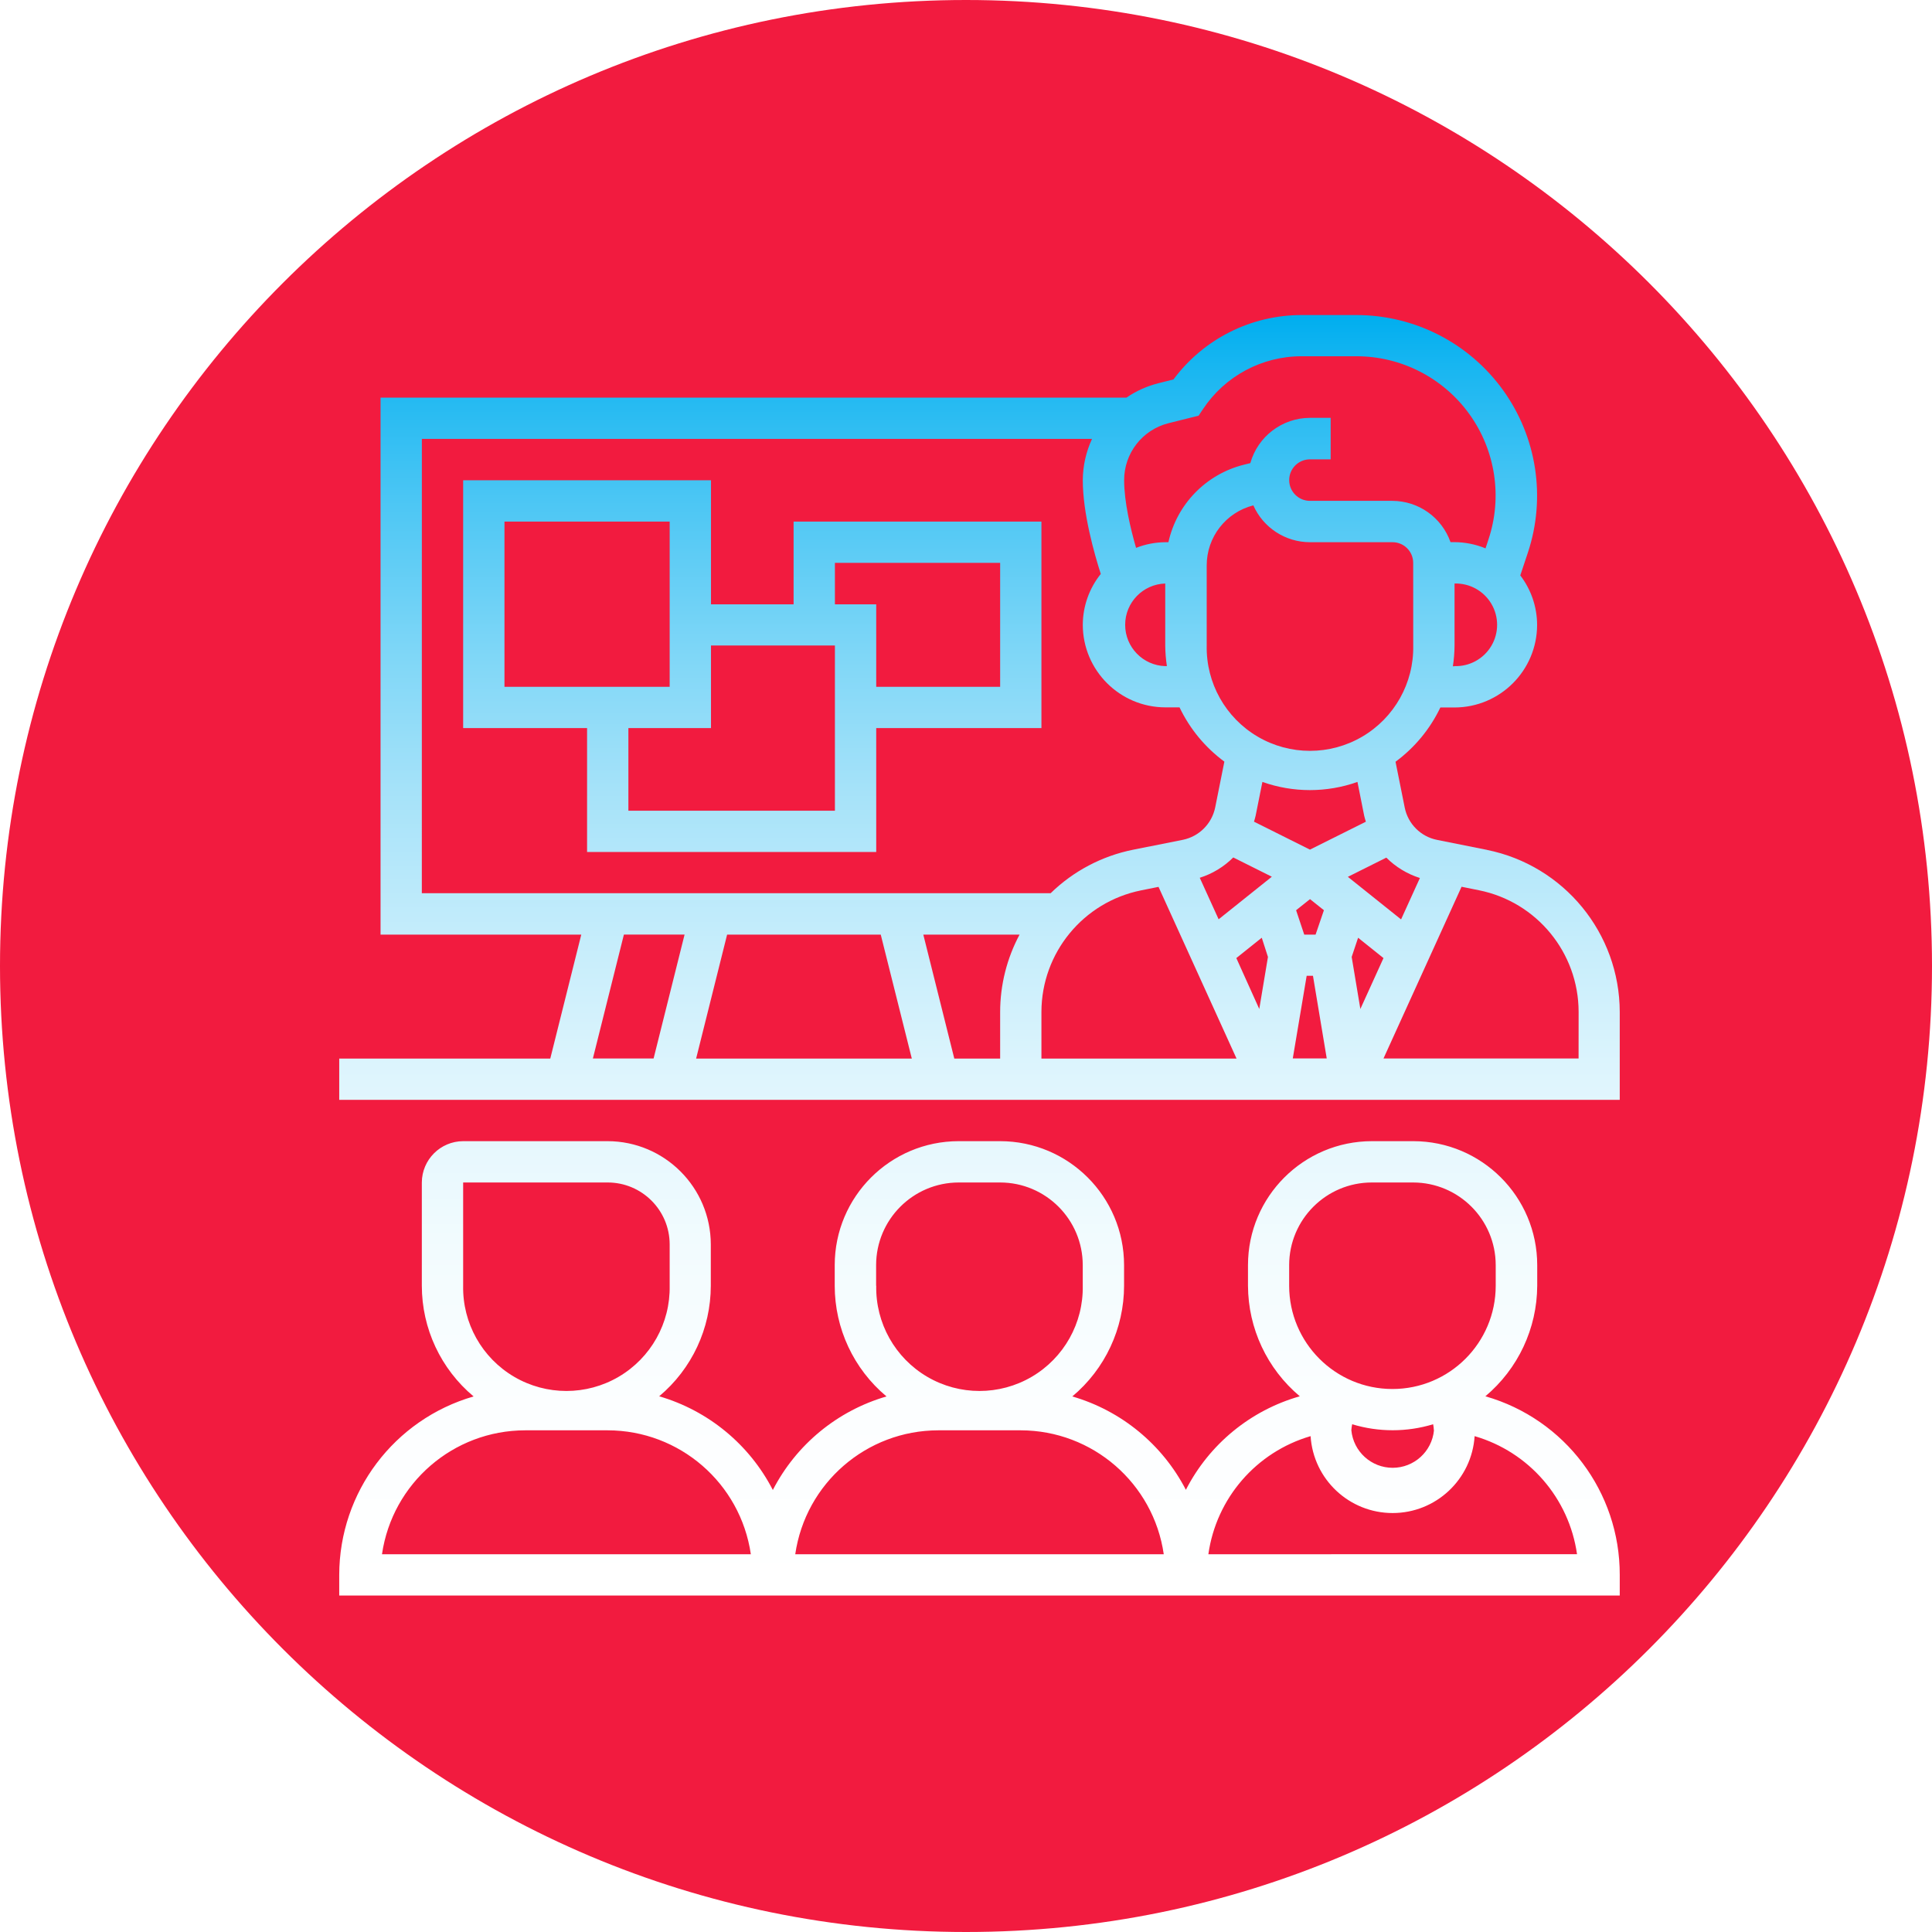
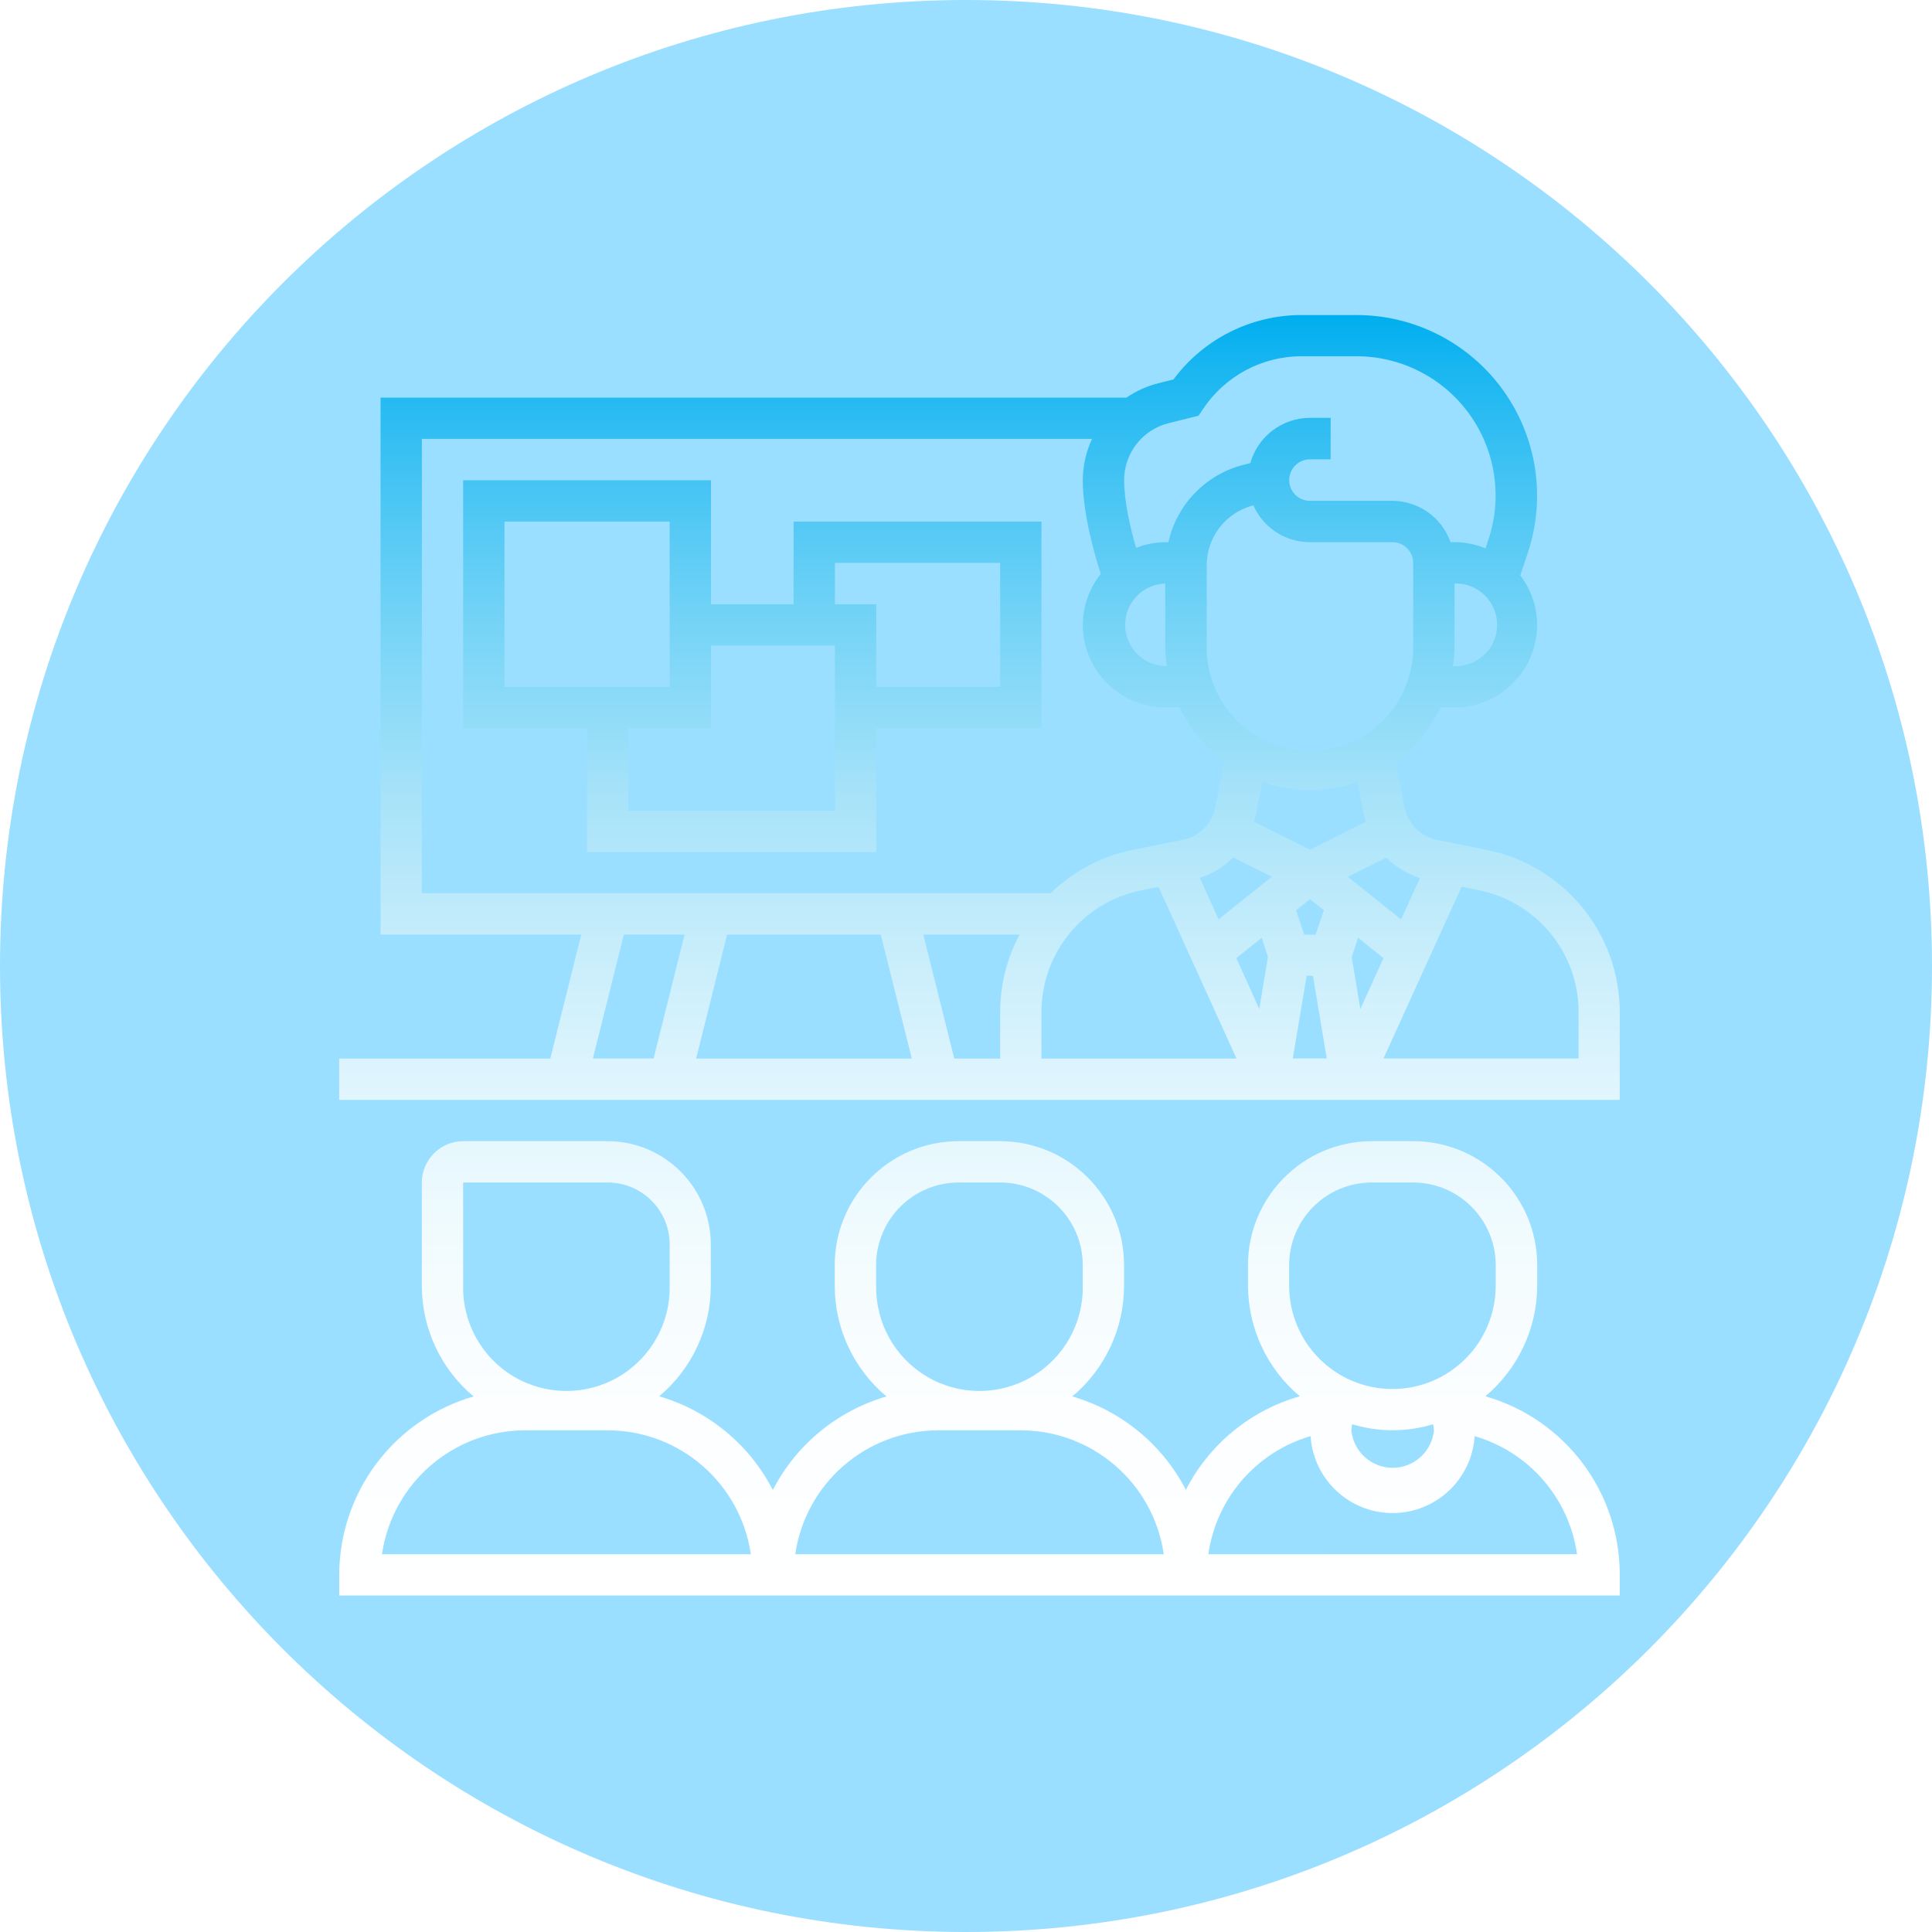
<svg xmlns="http://www.w3.org/2000/svg" id="Capa_1" data-name="Capa 1" viewBox="0 0 512 512">
  <defs>
-     <style>.cls-1{fill:#F21B3F;}.cls-2{fill:url(#linear-gradient);}</style>
+     <style>.cls-1{fill:#9ADFFF;}.cls-2{fill:url(#linear-gradient);}</style>
    <linearGradient id="linear-gradient" x1="38.74" y1="441.29" x2="38.74" y2="483.71" gradientTransform="matrix(8, 0, 0, -8, -50, 3956)" gradientUnits="userSpaceOnUse">
      <stop offset="0" stop-color="#fff" />
      <stop offset="0.15" stop-color="#fcfeff" />
      <stop offset="0.28" stop-color="#f1fbfe" />
      <stop offset="0.4" stop-color="#dff5fd" />
      <stop offset="0.51" stop-color="#c6edfb" />
      <stop offset="0.63" stop-color="#a5e2f9" />
      <stop offset="0.74" stop-color="#7dd6f7" />
      <stop offset="0.85" stop-color="#4ec7f4" />
      <stop offset="0.96" stop-color="#18b6f1" />
      <stop offset="1" stop-color="#00aeef" />
    </linearGradient>
  </defs>
  <circle class="cls-1" cx="256" cy="256" r="256" />
  <path class="cls-2" d="M394.41,228.06l-13.2-2.64a10.91,10.91,0,0,1-8.59-8.59l-2.43-12.12a38.43,38.43,0,0,0,11.88-14.38h3.75a21.92,21.92,0,0,0,21.89-21.9,21.64,21.64,0,0,0-4.46-13.1l2-6a47.87,47.87,0,0,0-45.41-63H345.34a42.25,42.25,0,0,0-34,17.07l-4,1a26.47,26.47,0,0,0-8.47,3.82H101.21V250.53H154.4l-8.21,32.84H90.26v10.94H429.61V271a43.9,43.9,0,0,0-35.2-42.93ZM233.77,250.53,242,283.37H184.84l8.21-32.84Zm11.28,0h25.5A43.53,43.53,0,0,0,265.41,271v12.38H253.26ZM276.35,271a32.92,32.92,0,0,1,26.4-32.2l4.63-.93,20.68,45.51H276.35Zm50.87-40.91,10.19,5.09-14.1,11.28-5-11a21.8,21.8,0,0,0,8.9-5.41ZM349,250.53h-3l-2.16-6.47,3.69-2.94,3.68,2.94Zm-12.62,5.91-2.3,13.79L328,256.74l6.74-5.39Zm10.26,5h1.67l3.65,21.9h-9Zm11.93-5,1.7-5.09,6.73,5.39-6.13,13.49Zm18.09-20.95-5,11-14.1-11.28,10.19-5.09a22,22,0,0,0,8.9,5.4ZM361.88,219c.11.55.3,1.07.45,1.6L347.51,228l-14.83-7.41c.15-.53.33-1.05.44-1.6l1.79-8.93a37.72,37.72,0,0,0,25.19,0Zm13-45.07a27.37,27.37,0,1,1-54.73,0V152.68a16.4,16.4,0,0,1,12.36-15.91,16.42,16.42,0,0,0,15,9.76H369.4a5.48,5.48,0,0,1,5.47,5.48Zm10.95,5.47h-.44a38,38,0,0,0,.44-5.47V157.48a10.95,10.95,0,1,1,0,21.89ZM310,115l8-2,1.17-1.75a31.35,31.35,0,0,1,26.13-14h14.51a36.89,36.89,0,0,1,35,48.58l-.77,2.33a22,22,0,0,0-8.28-1.65h-1a16.38,16.38,0,0,0-15.41-10.94H347.51a5.48,5.48,0,1,1,0-11H353v-11h-5.47a16.47,16.47,0,0,0-15.82,12l-1.77.44A27.26,27.26,0,0,0,310,146.53h-.79a21.63,21.63,0,0,0-7.78,1.5c-1.45-5-3.16-12.2-3.16-17.92A15.53,15.53,0,0,1,310,115Zm-.84,42.46V173.9a38,38,0,0,0,.44,5.47h-.44a10.95,10.95,0,0,1,0-21.89Zm-197-38.31h177.6a26.34,26.34,0,0,0-2.45,10.94c0,8.8,3.09,19.64,4.77,24.85a21.64,21.64,0,0,0-4.77,13.47,21.92,21.92,0,0,0,21.89,21.89h3.75a38.52,38.52,0,0,0,11.88,14.38l-2.43,12.13a11,11,0,0,1-8.58,8.59l-13.2,2.63a43.63,43.63,0,0,0-21.83,11.52H112.15Zm53.54,131.36h16.08l-8.21,32.84H157.48Zm253,32.84H367l20.69-45.51,4.62.93a32.92,32.92,0,0,1,26.4,32.2ZM276.35,141.06H210.67V163H188.78V130.11H123.1v65.68h32.84v32.84h76.63V195.79h43.78Zm-142.3,0h43.78v43.79H134.05Zm87.57,76.63H166.89v-21.9h21.89V173.9h32.84Zm43.79-32.84H232.57V163H221.62V152h43.79ZM394,372.87a38.46,38.46,0,0,0,13.74-29.3V338.1a32.87,32.87,0,0,0-32.84-32.84H363.93a32.87,32.87,0,0,0-32.84,32.84v5.47a38.45,38.45,0,0,0,13.73,29.3,49,49,0,0,0-30.19,24.79,49.43,49.43,0,0,0-30.1-24.75,38.27,38.27,0,0,0,13.72-29.34V338.1a32.87,32.87,0,0,0-32.84-32.84h-11a32.87,32.87,0,0,0-32.84,32.84v5.47a38.24,38.24,0,0,0,13.72,29.34,49.41,49.41,0,0,0-30.12,24.79,49.48,49.48,0,0,0-30.12-24.83,38.23,38.23,0,0,0,13.68-29.3V332.63a27.4,27.4,0,0,0-27.37-27.37H123.1a11,11,0,0,0-10.95,10.95v27.36a38.24,38.24,0,0,0,13.72,29.34A49.3,49.3,0,0,0,90.26,420.2v5.47H429.61V420.2A49.11,49.11,0,0,0,394,372.87Zm-13.62,9a11,11,0,0,1-21.9,0,10.49,10.49,0,0,1,.22-1.59,37,37,0,0,0,21.46,0A10.49,10.49,0,0,1,380.35,381.89ZM342,343.57V338.1a21.92,21.92,0,0,1,21.9-21.89h10.94a21.92,21.92,0,0,1,21.9,21.89v5.47a27.37,27.37,0,0,1-54.74,0Zm-109.46,0V338.1a21.92,21.92,0,0,1,21.89-21.89h11A21.92,21.92,0,0,1,287.3,338.1v5.47a27.37,27.37,0,1,1-54.73,0ZM249,381.89h21.89a38.35,38.35,0,0,1,37.88,32.84H211.11A38.34,38.34,0,0,1,249,381.89ZM123.1,343.57V316.21h38.31a16.43,16.43,0,0,1,16.42,16.42v10.94a27.37,27.37,0,1,1-54.73,0Zm-21.51,71.16a38.38,38.38,0,0,1,37.93-32.84h21.89a38.38,38.38,0,0,1,37.93,32.84Zm219,0a38.16,38.16,0,0,1,27.09-31.3,21.78,21.78,0,0,0,43.47,0,38.19,38.19,0,0,1,27.14,31.29Z" transform="translate(-0.36 -2.84)" />
</svg>
